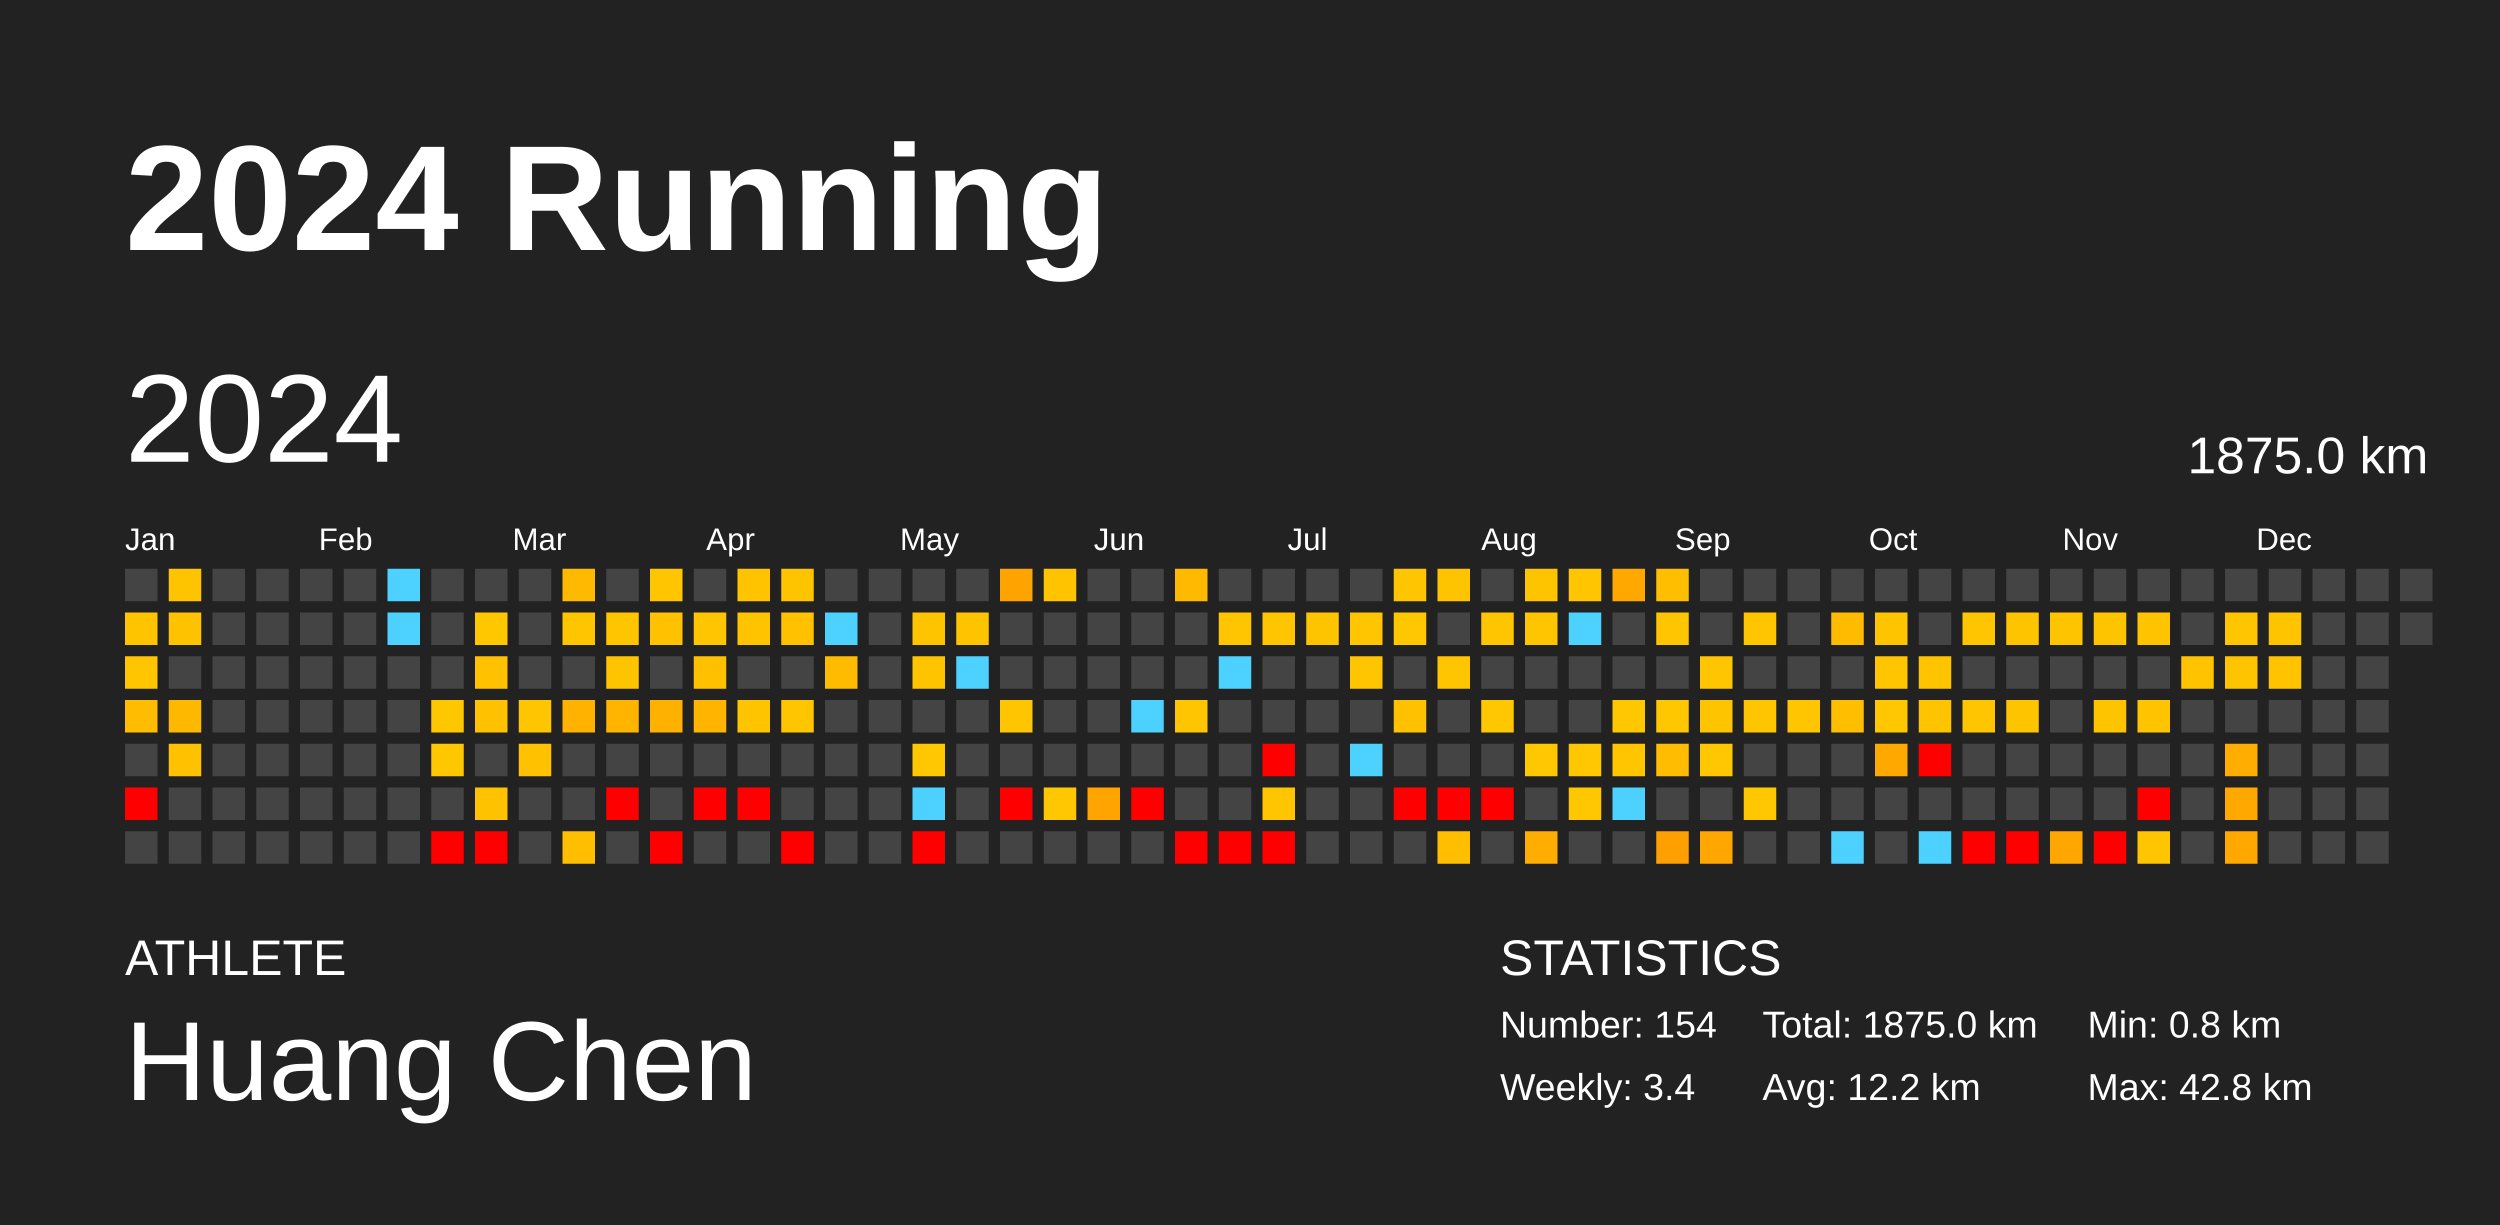
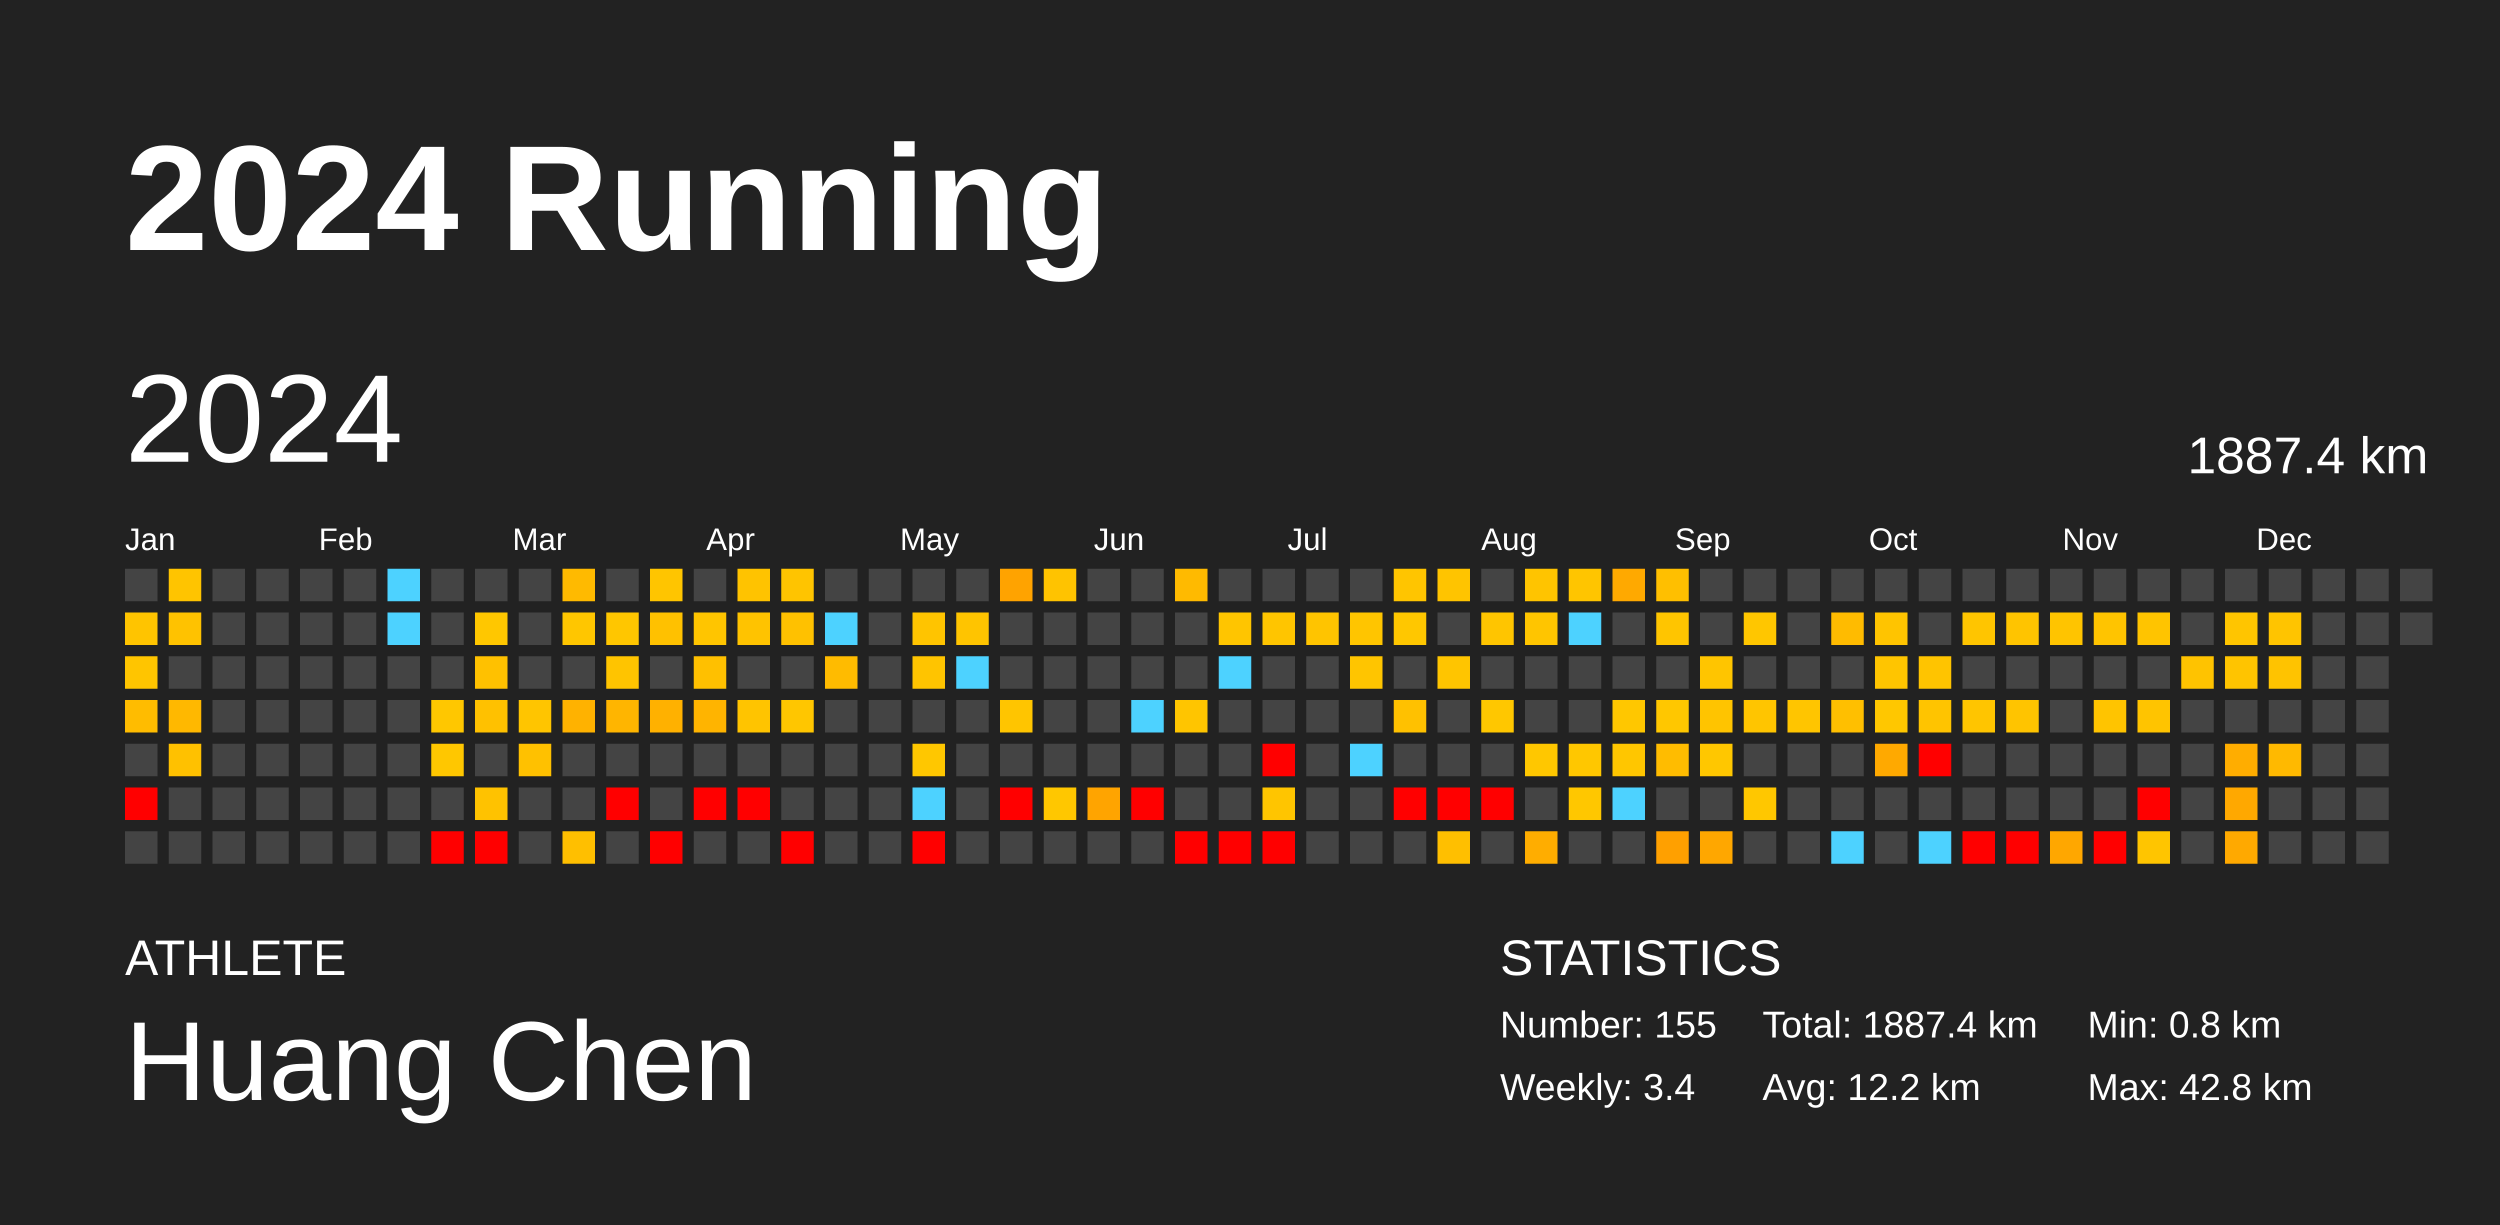
<svg xmlns="http://www.w3.org/2000/svg" baseProfile="full" height="98mm" version="1.1" viewBox="0,0,200,98" width="200mm">
  <defs />
  <rect fill="#222222" height="98" width="200" x="0" y="0" />
  <text fill="#FFFFFF" style="font-size:12px; font-family:Arial; font-weight:bold;" x="10" y="20">2024 Running</text>
  <text fill="#FFFFFF" style="font-size:4px; font-family:Arial" x="10" y="78">ATHLETE</text>
  <text fill="#FFFFFF" style="font-size:9px; font-family:Arial" x="10" y="88">Huang Chen</text>
  <text fill="#FFFFFF" style="font-size:4px; font-family:Arial" x="120" y="78">STATISTICS</text>
-   <text fill="#FFFFFF" style="font-size:3px; font-family:Arial" x="120" y="83">Number: 154</text>
+   <text fill="#FFFFFF" style="font-size:3px; font-family:Arial" x="120" y="83">Number: 155</text>
  <text fill="#FFFFFF" style="font-size:3px; font-family:Arial" x="120" y="88">Weekly: 3.4</text>
-   <text fill="#FFFFFF" style="font-size:3px; font-family:Arial" x="141" y="83">Total: 1875.0 km</text>
+   <text fill="#FFFFFF" style="font-size:3px; font-family:Arial" x="141" y="83">Total: 1887.4 km</text>
  <text fill="#FFFFFF" style="font-size:3px; font-family:Arial" x="141" y="88">Avg: 12.2 km</text>
  <text fill="#FFFFFF" style="font-size:3px; font-family:Arial" x="167" y="83">Min: 0.8 km</text>
  <text fill="#FFFFFF" style="font-size:3px; font-family:Arial" x="167" y="88">Max: 42.8 km</text>
  <text dominant-baseline="hanging" fill="#FFFFFF" style="font-size:10.0px; font-family:Arial;" x="10" y="30">2024</text>
-   <text dominant-baseline="hanging" fill="#FFFFFF" style="font-size:4.125px; font-family:Arial;" x="175" y="35">1875.0 km</text>
+   <text dominant-baseline="hanging" fill="#FFFFFF" style="font-size:4.125px; font-family:Arial;" x="175" y="35">1887.4 km</text>
  <text fill="#FFFFFF" style="font-size:2.5px; font-family:Arial" x="10.0" y="44">Jan</text>
  <text fill="#FFFFFF" style="font-size:2.5px; font-family:Arial" x="25.5" y="44">Feb</text>
  <text fill="#FFFFFF" style="font-size:2.5px; font-family:Arial" x="41.0" y="44">Mar</text>
  <text fill="#FFFFFF" style="font-size:2.5px; font-family:Arial" x="56.5" y="44">Apr</text>
  <text fill="#FFFFFF" style="font-size:2.5px; font-family:Arial" x="72.0" y="44">May</text>
  <text fill="#FFFFFF" style="font-size:2.5px; font-family:Arial" x="87.5" y="44">Jun</text>
  <text fill="#FFFFFF" style="font-size:2.5px; font-family:Arial" x="103.0" y="44">Jul</text>
  <text fill="#FFFFFF" style="font-size:2.5px; font-family:Arial" x="118.5" y="44">Aug</text>
  <text fill="#FFFFFF" style="font-size:2.5px; font-family:Arial" x="134.0" y="44">Sep</text>
  <text fill="#FFFFFF" style="font-size:2.5px; font-family:Arial" x="149.5" y="44">Oct</text>
  <text fill="#FFFFFF" style="font-size:2.5px; font-family:Arial" x="165.0" y="44">Nov</text>
  <text fill="#FFFFFF" style="font-size:2.5px; font-family:Arial" x="180.5" y="44">Dec</text>
  <rect fill="#444444" height="2.6" width="2.6" x="10.0" y="45.5" />
  <rect fill="#ffc400" height="2.6" width="2.6" x="10.0" y="49.0" />
  <rect fill="#ffc500" height="2.6" width="2.6" x="10.0" y="52.5" />
  <rect fill="#ffbc00" height="2.6" width="2.6" x="10.0" y="56.0" />
  <rect fill="#444444" height="2.6" width="2.6" x="10.0" y="59.5" />
  <rect fill="red" height="2.6" width="2.6" x="10.0" y="63.0" />
  <rect fill="#444444" height="2.6" width="2.6" x="10.0" y="66.5" />
  <rect fill="#ffc400" height="2.6" width="2.6" x="13.5" y="45.5" />
  <rect fill="#ffc200" height="2.6" width="2.6" x="13.5" y="49.0" />
  <rect fill="#444444" height="2.6" width="2.6" x="13.5" y="52.5" />
  <rect fill="#ffb800" height="2.6" width="2.6" x="13.5" y="56.0" />
  <rect fill="#ffc100" height="2.6" width="2.6" x="13.5" y="59.5" />
  <rect fill="#444444" height="2.6" width="2.6" x="13.5" y="63.0" />
  <rect fill="#444444" height="2.6" width="2.6" x="13.5" y="66.5" />
  <rect fill="#444444" height="2.6" width="2.6" x="17.0" y="45.5" />
  <rect fill="#444444" height="2.6" width="2.6" x="17.0" y="49.0" />
  <rect fill="#444444" height="2.6" width="2.6" x="17.0" y="52.5" />
  <rect fill="#444444" height="2.6" width="2.6" x="17.0" y="56.0" />
  <rect fill="#444444" height="2.6" width="2.6" x="17.0" y="59.5" />
  <rect fill="#444444" height="2.6" width="2.6" x="17.0" y="63.0" />
  <rect fill="#444444" height="2.6" width="2.6" x="17.0" y="66.5" />
  <rect fill="#444444" height="2.6" width="2.6" x="20.5" y="45.5" />
  <rect fill="#444444" height="2.6" width="2.6" x="20.5" y="49.0" />
  <rect fill="#444444" height="2.6" width="2.6" x="20.5" y="52.5" />
  <rect fill="#444444" height="2.6" width="2.6" x="20.5" y="56.0" />
  <rect fill="#444444" height="2.6" width="2.6" x="20.5" y="59.5" />
  <rect fill="#444444" height="2.6" width="2.6" x="20.5" y="63.0" />
  <rect fill="#444444" height="2.6" width="2.6" x="20.5" y="66.5" />
  <rect fill="#444444" height="2.6" width="2.6" x="24.0" y="45.5" />
  <rect fill="#444444" height="2.6" width="2.6" x="24.0" y="49.0" />
  <rect fill="#444444" height="2.6" width="2.6" x="24.0" y="52.5" />
  <rect fill="#444444" height="2.6" width="2.6" x="24.0" y="56.0" />
  <rect fill="#444444" height="2.6" width="2.6" x="24.0" y="59.5" />
  <rect fill="#444444" height="2.6" width="2.6" x="24.0" y="63.0" />
  <rect fill="#444444" height="2.6" width="2.6" x="24.0" y="66.5" />
  <rect fill="#444444" height="2.6" width="2.6" x="27.5" y="45.5" />
  <rect fill="#444444" height="2.6" width="2.6" x="27.5" y="49.0" />
  <rect fill="#444444" height="2.6" width="2.6" x="27.5" y="52.5" />
  <rect fill="#444444" height="2.6" width="2.6" x="27.5" y="56.0" />
  <rect fill="#444444" height="2.6" width="2.6" x="27.5" y="59.5" />
  <rect fill="#444444" height="2.6" width="2.6" x="27.5" y="63.0" />
  <rect fill="#444444" height="2.6" width="2.6" x="27.5" y="66.5" />
  <rect fill="#4dd2ff" height="2.6" width="2.6" x="31.0" y="45.5" />
  <rect fill="#4dd2ff" height="2.6" width="2.6" x="31.0" y="49.0" />
  <rect fill="#444444" height="2.6" width="2.6" x="31.0" y="52.5" />
  <rect fill="#444444" height="2.6" width="2.6" x="31.0" y="56.0" />
  <rect fill="#444444" height="2.6" width="2.6" x="31.0" y="59.5" />
  <rect fill="#444444" height="2.6" width="2.6" x="31.0" y="63.0" />
  <rect fill="#444444" height="2.6" width="2.6" x="31.0" y="66.5" />
  <rect fill="#444444" height="2.6" width="2.6" x="34.5" y="45.5" />
  <rect fill="#444444" height="2.6" width="2.6" x="34.5" y="49.0" />
  <rect fill="#444444" height="2.6" width="2.6" x="34.5" y="52.5" />
  <rect fill="#ffc700" height="2.6" width="2.6" x="34.5" y="56.0" />
  <rect fill="#ffc700" height="2.6" width="2.6" x="34.5" y="59.5" />
  <rect fill="#444444" height="2.6" width="2.6" x="34.5" y="63.0" />
  <rect fill="red" height="2.6" width="2.6" x="34.5" y="66.5" />
  <rect fill="#444444" height="2.6" width="2.6" x="38.0" y="45.5" />
  <rect fill="#ffc700" height="2.6" width="2.6" x="38.0" y="49.0" />
  <rect fill="#ffc100" height="2.6" width="2.6" x="38.0" y="52.5" />
  <rect fill="#ffc100" height="2.6" width="2.6" x="38.0" y="56.0" />
  <rect fill="#444444" height="2.6" width="2.6" x="38.0" y="59.5" />
  <rect fill="#ffc200" height="2.6" width="2.6" x="38.0" y="63.0" />
  <rect fill="red" height="2.6" width="2.6" x="38.0" y="66.5" />
  <rect fill="#444444" height="2.6" width="2.6" x="41.5" y="45.5" />
  <rect fill="#444444" height="2.6" width="2.6" x="41.5" y="49.0" />
  <rect fill="#444444" height="2.6" width="2.6" x="41.5" y="52.5" />
  <rect fill="#ffc500" height="2.6" width="2.6" x="41.5" y="56.0" />
  <rect fill="#ffc100" height="2.6" width="2.6" x="41.5" y="59.5" />
  <rect fill="#444444" height="2.6" width="2.6" x="41.5" y="63.0" />
  <rect fill="#444444" height="2.6" width="2.6" x="41.5" y="66.5" />
  <rect fill="#ffba00" height="2.6" width="2.6" x="45.0" y="45.5" />
  <rect fill="#ffc600" height="2.6" width="2.6" x="45.0" y="49.0" />
  <rect fill="#444444" height="2.6" width="2.6" x="45.0" y="52.5" />
  <rect fill="#ffb200" height="2.6" width="2.6" x="45.0" y="56.0" />
  <rect fill="#444444" height="2.6" width="2.6" x="45.0" y="59.5" />
  <rect fill="#444444" height="2.6" width="2.6" x="45.0" y="63.0" />
  <rect fill="#ffbf00" height="2.6" width="2.6" x="45.0" y="66.5" />
  <rect fill="#444444" height="2.6" width="2.6" x="48.5" y="45.5" />
  <rect fill="#ffc600" height="2.6" width="2.6" x="48.5" y="49.0" />
  <rect fill="#ffc400" height="2.6" width="2.6" x="48.5" y="52.5" />
  <rect fill="#ffb500" height="2.6" width="2.6" x="48.5" y="56.0" />
  <rect fill="#444444" height="2.6" width="2.6" x="48.5" y="59.5" />
  <rect fill="red" height="2.6" width="2.6" x="48.5" y="63.0" />
  <rect fill="#444444" height="2.6" width="2.6" x="48.5" y="66.5" />
  <rect fill="#ffc500" height="2.6" width="2.6" x="52.0" y="45.5" />
  <rect fill="#ffc100" height="2.6" width="2.6" x="52.0" y="49.0" />
  <rect fill="#444444" height="2.6" width="2.6" x="52.0" y="52.5" />
  <rect fill="#ffb100" height="2.6" width="2.6" x="52.0" y="56.0" />
  <rect fill="#444444" height="2.6" width="2.6" x="52.0" y="59.5" />
  <rect fill="#444444" height="2.6" width="2.6" x="52.0" y="63.0" />
  <rect fill="red" height="2.6" width="2.6" x="52.0" y="66.5" />
  <rect fill="#444444" height="2.6" width="2.6" x="55.5" y="45.5" />
  <rect fill="#ffc500" height="2.6" width="2.6" x="55.5" y="49.0" />
  <rect fill="#ffc000" height="2.6" width="2.6" x="55.5" y="52.5" />
  <rect fill="#ffb400" height="2.6" width="2.6" x="55.5" y="56.0" />
  <rect fill="#444444" height="2.6" width="2.6" x="55.5" y="59.5" />
  <rect fill="red" height="2.6" width="2.6" x="55.5" y="63.0" />
  <rect fill="#444444" height="2.6" width="2.6" x="55.5" y="66.5" />
  <rect fill="#ffc300" height="2.6" width="2.6" x="59.0" y="45.5" />
  <rect fill="#ffc300" height="2.6" width="2.6" x="59.0" y="49.0" />
  <rect fill="#444444" height="2.6" width="2.6" x="59.0" y="52.5" />
  <rect fill="#ffc400" height="2.6" width="2.6" x="59.0" y="56.0" />
  <rect fill="#444444" height="2.6" width="2.6" x="59.0" y="59.5" />
  <rect fill="red" height="2.6" width="2.6" x="59.0" y="63.0" />
  <rect fill="#444444" height="2.6" width="2.6" x="59.0" y="66.5" />
  <rect fill="#ffc400" height="2.6" width="2.6" x="62.5" y="45.5" />
  <rect fill="#ffc100" height="2.6" width="2.6" x="62.5" y="49.0" />
  <rect fill="#444444" height="2.6" width="2.6" x="62.5" y="52.5" />
  <rect fill="#ffc600" height="2.6" width="2.6" x="62.5" y="56.0" />
  <rect fill="#444444" height="2.6" width="2.6" x="62.5" y="59.5" />
  <rect fill="#444444" height="2.6" width="2.6" x="62.5" y="63.0" />
  <rect fill="red" height="2.6" width="2.6" x="62.5" y="66.5" />
  <rect fill="#444444" height="2.6" width="2.6" x="66.0" y="45.5" />
  <rect fill="#4dd2ff" height="2.6" width="2.6" x="66.0" y="49.0" />
  <rect fill="#ffbb00" height="2.6" width="2.6" x="66.0" y="52.5" />
  <rect fill="#444444" height="2.6" width="2.6" x="66.0" y="56.0" />
  <rect fill="#444444" height="2.6" width="2.6" x="66.0" y="59.5" />
  <rect fill="#444444" height="2.6" width="2.6" x="66.0" y="63.0" />
  <rect fill="#444444" height="2.6" width="2.6" x="66.0" y="66.5" />
  <rect fill="#444444" height="2.6" width="2.6" x="69.5" y="45.5" />
  <rect fill="#444444" height="2.6" width="2.6" x="69.5" y="49.0" />
  <rect fill="#444444" height="2.6" width="2.6" x="69.5" y="52.5" />
  <rect fill="#444444" height="2.6" width="2.6" x="69.5" y="56.0" />
  <rect fill="#444444" height="2.6" width="2.6" x="69.5" y="59.5" />
  <rect fill="#444444" height="2.6" width="2.6" x="69.5" y="63.0" />
  <rect fill="#444444" height="2.6" width="2.6" x="69.5" y="66.5" />
  <rect fill="#444444" height="2.6" width="2.6" x="73.0" y="45.5" />
  <rect fill="#ffc400" height="2.6" width="2.6" x="73.0" y="49.0" />
  <rect fill="#ffc400" height="2.6" width="2.6" x="73.0" y="52.5" />
  <rect fill="#444444" height="2.6" width="2.6" x="73.0" y="56.0" />
  <rect fill="#ffc700" height="2.6" width="2.6" x="73.0" y="59.5" />
  <rect fill="#4dd2ff" height="2.6" width="2.6" x="73.0" y="63.0" />
  <rect fill="red" height="2.6" width="2.6" x="73.0" y="66.5" />
  <rect fill="#444444" height="2.6" width="2.6" x="76.5" y="45.5" />
  <rect fill="#ffc400" height="2.6" width="2.6" x="76.5" y="49.0" />
  <rect fill="#4dd2ff" height="2.6" width="2.6" x="76.5" y="52.5" />
  <rect fill="#444444" height="2.6" width="2.6" x="76.5" y="56.0" />
  <rect fill="#444444" height="2.6" width="2.6" x="76.5" y="59.5" />
  <rect fill="#444444" height="2.6" width="2.6" x="76.5" y="63.0" />
  <rect fill="#444444" height="2.6" width="2.6" x="76.5" y="66.5" />
  <rect fill="#ffa300" height="2.6" width="2.6" x="80.0" y="45.5" />
  <rect fill="#444444" height="2.6" width="2.6" x="80.0" y="49.0" />
  <rect fill="#444444" height="2.6" width="2.6" x="80.0" y="52.5" />
  <rect fill="#ffc500" height="2.6" width="2.6" x="80.0" y="56.0" />
  <rect fill="#444444" height="2.6" width="2.6" x="80.0" y="59.5" />
  <rect fill="red" height="2.6" width="2.6" x="80.0" y="63.0" />
  <rect fill="#444444" height="2.6" width="2.6" x="80.0" y="66.5" />
  <rect fill="#ffc300" height="2.6" width="2.6" x="83.5" y="45.5" />
  <rect fill="#444444" height="2.6" width="2.6" x="83.5" y="49.0" />
  <rect fill="#444444" height="2.6" width="2.6" x="83.5" y="52.5" />
  <rect fill="#444444" height="2.6" width="2.6" x="83.5" y="56.0" />
  <rect fill="#444444" height="2.6" width="2.6" x="83.5" y="59.5" />
  <rect fill="#ffc700" height="2.6" width="2.6" x="83.5" y="63.0" />
  <rect fill="#444444" height="2.6" width="2.6" x="83.5" y="66.5" />
  <rect fill="#444444" height="2.6" width="2.6" x="87.0" y="45.5" />
  <rect fill="#444444" height="2.6" width="2.6" x="87.0" y="49.0" />
  <rect fill="#444444" height="2.6" width="2.6" x="87.0" y="52.5" />
  <rect fill="#444444" height="2.6" width="2.6" x="87.0" y="56.0" />
  <rect fill="#444444" height="2.6" width="2.6" x="87.0" y="59.5" />
  <rect fill="#ffa400" height="2.6" width="2.6" x="87.0" y="63.0" />
  <rect fill="#444444" height="2.6" width="2.6" x="87.0" y="66.5" />
  <rect fill="#444444" height="2.6" width="2.6" x="90.5" y="45.5" />
  <rect fill="#444444" height="2.6" width="2.6" x="90.5" y="49.0" />
  <rect fill="#444444" height="2.6" width="2.6" x="90.5" y="52.5" />
  <rect fill="#4dd2ff" height="2.6" width="2.6" x="90.5" y="56.0" />
  <rect fill="#444444" height="2.6" width="2.6" x="90.5" y="59.5" />
  <rect fill="red" height="2.6" width="2.6" x="90.5" y="63.0" />
  <rect fill="#444444" height="2.6" width="2.6" x="90.5" y="66.5" />
  <rect fill="#ffba00" height="2.6" width="2.6" x="94.0" y="45.5" />
  <rect fill="#444444" height="2.6" width="2.6" x="94.0" y="49.0" />
  <rect fill="#444444" height="2.6" width="2.6" x="94.0" y="52.5" />
  <rect fill="#ffc500" height="2.6" width="2.6" x="94.0" y="56.0" />
  <rect fill="#444444" height="2.6" width="2.6" x="94.0" y="59.5" />
  <rect fill="#444444" height="2.6" width="2.6" x="94.0" y="63.0" />
  <rect fill="red" height="2.6" width="2.6" x="94.0" y="66.5" />
  <rect fill="#444444" height="2.6" width="2.6" x="97.5" y="45.5" />
  <rect fill="#ffc500" height="2.6" width="2.6" x="97.5" y="49.0" />
  <rect fill="#4dd2ff" height="2.6" width="2.6" x="97.5" y="52.5" />
  <rect fill="#444444" height="2.6" width="2.6" x="97.5" y="56.0" />
  <rect fill="#444444" height="2.6" width="2.6" x="97.5" y="59.5" />
  <rect fill="#444444" height="2.6" width="2.6" x="97.5" y="63.0" />
  <rect fill="red" height="2.6" width="2.6" x="97.5" y="66.5" />
  <rect fill="#444444" height="2.6" width="2.6" x="101.0" y="45.5" />
  <rect fill="#ffc500" height="2.6" width="2.6" x="101.0" y="49.0" />
  <rect fill="#444444" height="2.6" width="2.6" x="101.0" y="52.5" />
  <rect fill="#444444" height="2.6" width="2.6" x="101.0" y="56.0" />
  <rect fill="red" height="2.6" width="2.6" x="101.0" y="59.5" />
  <rect fill="#ffc500" height="2.6" width="2.6" x="101.0" y="63.0" />
  <rect fill="red" height="2.6" width="2.6" x="101.0" y="66.5" />
  <rect fill="#444444" height="2.6" width="2.6" x="104.5" y="45.5" />
  <rect fill="#ffc400" height="2.6" width="2.6" x="104.5" y="49.0" />
  <rect fill="#444444" height="2.6" width="2.6" x="104.5" y="52.5" />
  <rect fill="#444444" height="2.6" width="2.6" x="104.5" y="56.0" />
  <rect fill="#444444" height="2.6" width="2.6" x="104.5" y="59.5" />
  <rect fill="#444444" height="2.6" width="2.6" x="104.5" y="63.0" />
  <rect fill="#444444" height="2.6" width="2.6" x="104.5" y="66.5" />
  <rect fill="#444444" height="2.6" width="2.6" x="108.0" y="45.5" />
  <rect fill="#ffc500" height="2.6" width="2.6" x="108.0" y="49.0" />
  <rect fill="#ffc500" height="2.6" width="2.6" x="108.0" y="52.5" />
  <rect fill="#444444" height="2.6" width="2.6" x="108.0" y="56.0" />
  <rect fill="#4dd2ff" height="2.6" width="2.6" x="108.0" y="59.5" />
  <rect fill="#444444" height="2.6" width="2.6" x="108.0" y="63.0" />
  <rect fill="#444444" height="2.6" width="2.6" x="108.0" y="66.5" />
  <rect fill="#ffc500" height="2.6" width="2.6" x="111.5" y="45.5" />
  <rect fill="#ffc700" height="2.6" width="2.6" x="111.5" y="49.0" />
  <rect fill="#444444" height="2.6" width="2.6" x="111.5" y="52.5" />
  <rect fill="#ffc100" height="2.6" width="2.6" x="111.5" y="56.0" />
  <rect fill="#444444" height="2.6" width="2.6" x="111.5" y="59.5" />
  <rect fill="red" height="2.6" width="2.6" x="111.5" y="63.0" />
  <rect fill="#444444" height="2.6" width="2.6" x="111.5" y="66.5" />
  <rect fill="#ffc400" height="2.6" width="2.6" x="115.0" y="45.5" />
  <rect fill="#444444" height="2.6" width="2.6" x="115.0" y="49.0" />
  <rect fill="#ffc500" height="2.6" width="2.6" x="115.0" y="52.5" />
  <rect fill="#444444" height="2.6" width="2.6" x="115.0" y="56.0" />
  <rect fill="#444444" height="2.6" width="2.6" x="115.0" y="59.5" />
  <rect fill="red" height="2.6" width="2.6" x="115.0" y="63.0" />
  <rect fill="#ffbf00" height="2.6" width="2.6" x="115.0" y="66.5" />
  <rect fill="#444444" height="2.6" width="2.6" x="118.5" y="45.5" />
  <rect fill="#ffc500" height="2.6" width="2.6" x="118.5" y="49.0" />
  <rect fill="#444444" height="2.6" width="2.6" x="118.5" y="52.5" />
  <rect fill="#ffc700" height="2.6" width="2.6" x="118.5" y="56.0" />
  <rect fill="#444444" height="2.6" width="2.6" x="118.5" y="59.5" />
  <rect fill="red" height="2.6" width="2.6" x="118.5" y="63.0" />
  <rect fill="#444444" height="2.6" width="2.6" x="118.5" y="66.5" />
  <rect fill="#ffc400" height="2.6" width="2.6" x="122.0" y="45.5" />
  <rect fill="#ffc500" height="2.6" width="2.6" x="122.0" y="49.0" />
  <rect fill="#444444" height="2.6" width="2.6" x="122.0" y="52.5" />
  <rect fill="#444444" height="2.6" width="2.6" x="122.0" y="56.0" />
  <rect fill="#ffc700" height="2.6" width="2.6" x="122.0" y="59.5" />
  <rect fill="#444444" height="2.6" width="2.6" x="122.0" y="63.0" />
  <rect fill="#ffad00" height="2.6" width="2.6" x="122.0" y="66.5" />
  <rect fill="#ffc500" height="2.6" width="2.6" x="125.5" y="45.5" />
  <rect fill="#4dd2ff" height="2.6" width="2.6" x="125.5" y="49.0" />
  <rect fill="#444444" height="2.6" width="2.6" x="125.5" y="52.5" />
  <rect fill="#444444" height="2.6" width="2.6" x="125.5" y="56.0" />
  <rect fill="#ffc700" height="2.6" width="2.6" x="125.5" y="59.5" />
  <rect fill="#ffc700" height="2.6" width="2.6" x="125.5" y="63.0" />
  <rect fill="#444444" height="2.6" width="2.6" x="125.5" y="66.5" />
  <rect fill="#ffa900" height="2.6" width="2.6" x="129.0" y="45.5" />
  <rect fill="#444444" height="2.6" width="2.6" x="129.0" y="49.0" />
  <rect fill="#444444" height="2.6" width="2.6" x="129.0" y="52.5" />
  <rect fill="#ffc700" height="2.6" width="2.6" x="129.0" y="56.0" />
  <rect fill="#ffc600" height="2.6" width="2.6" x="129.0" y="59.5" />
  <rect fill="#4dd2ff" height="2.6" width="2.6" x="129.0" y="63.0" />
  <rect fill="#444444" height="2.6" width="2.6" x="129.0" y="66.5" />
  <rect fill="#ffbf00" height="2.6" width="2.6" x="132.5" y="45.5" />
  <rect fill="#ffc500" height="2.6" width="2.6" x="132.5" y="49.0" />
  <rect fill="#444444" height="2.6" width="2.6" x="132.5" y="52.5" />
  <rect fill="#ffc700" height="2.6" width="2.6" x="132.5" y="56.0" />
  <rect fill="#ffbc00" height="2.6" width="2.6" x="132.5" y="59.5" />
  <rect fill="#444444" height="2.6" width="2.6" x="132.5" y="63.0" />
  <rect fill="#ffa000" height="2.6" width="2.6" x="132.5" y="66.5" />
  <rect fill="#444444" height="2.6" width="2.6" x="136.0" y="45.5" />
  <rect fill="#444444" height="2.6" width="2.6" x="136.0" y="49.0" />
  <rect fill="#ffc500" height="2.6" width="2.6" x="136.0" y="52.5" />
  <rect fill="#ffc400" height="2.6" width="2.6" x="136.0" y="56.0" />
  <rect fill="#ffc700" height="2.6" width="2.6" x="136.0" y="59.5" />
  <rect fill="#444444" height="2.6" width="2.6" x="136.0" y="63.0" />
  <rect fill="#ffa700" height="2.6" width="2.6" x="136.0" y="66.5" />
  <rect fill="#444444" height="2.6" width="2.6" x="139.5" y="45.5" />
  <rect fill="#ffc600" height="2.6" width="2.6" x="139.5" y="49.0" />
  <rect fill="#444444" height="2.6" width="2.6" x="139.5" y="52.5" />
  <rect fill="#ffc500" height="2.6" width="2.6" x="139.5" y="56.0" />
  <rect fill="#444444" height="2.6" width="2.6" x="139.5" y="59.5" />
  <rect fill="#ffc700" height="2.6" width="2.6" x="139.5" y="63.0" />
  <rect fill="#444444" height="2.6" width="2.6" x="139.5" y="66.5" />
  <rect fill="#444444" height="2.6" width="2.6" x="143.0" y="45.5" />
  <rect fill="#444444" height="2.6" width="2.6" x="143.0" y="49.0" />
  <rect fill="#444444" height="2.6" width="2.6" x="143.0" y="52.5" />
  <rect fill="#ffc500" height="2.6" width="2.6" x="143.0" y="56.0" />
  <rect fill="#444444" height="2.6" width="2.6" x="143.0" y="59.5" />
  <rect fill="#444444" height="2.6" width="2.6" x="143.0" y="63.0" />
  <rect fill="#444444" height="2.6" width="2.6" x="143.0" y="66.5" />
  <rect fill="#444444" height="2.6" width="2.6" x="146.5" y="45.5" />
  <rect fill="#ffbb00" height="2.6" width="2.6" x="146.5" y="49.0" />
  <rect fill="#444444" height="2.6" width="2.6" x="146.5" y="52.5" />
  <rect fill="#ffbf00" height="2.6" width="2.6" x="146.5" y="56.0" />
  <rect fill="#444444" height="2.6" width="2.6" x="146.5" y="59.5" />
  <rect fill="#444444" height="2.6" width="2.6" x="146.5" y="63.0" />
  <rect fill="#4dd2ff" height="2.6" width="2.6" x="146.5" y="66.5" />
  <rect fill="#444444" height="2.6" width="2.6" x="150.0" y="45.5" />
  <rect fill="#ffc400" height="2.6" width="2.6" x="150.0" y="49.0" />
  <rect fill="#ffc500" height="2.6" width="2.6" x="150.0" y="52.5" />
  <rect fill="#ffc700" height="2.6" width="2.6" x="150.0" y="56.0" />
  <rect fill="#ffa900" height="2.6" width="2.6" x="150.0" y="59.5" />
  <rect fill="#444444" height="2.6" width="2.6" x="150.0" y="63.0" />
  <rect fill="#444444" height="2.6" width="2.6" x="150.0" y="66.5" />
  <rect fill="#444444" height="2.6" width="2.6" x="153.5" y="45.5" />
  <rect fill="#444444" height="2.6" width="2.6" x="153.5" y="49.0" />
  <rect fill="#ffc400" height="2.6" width="2.6" x="153.5" y="52.5" />
  <rect fill="#ffc400" height="2.6" width="2.6" x="153.5" y="56.0" />
  <rect fill="red" height="2.6" width="2.6" x="153.5" y="59.5" />
  <rect fill="#444444" height="2.6" width="2.6" x="153.5" y="63.0" />
  <rect fill="#4dd2ff" height="2.6" width="2.6" x="153.5" y="66.5" />
  <rect fill="#444444" height="2.6" width="2.6" x="157.0" y="45.5" />
  <rect fill="#ffc500" height="2.6" width="2.6" x="157.0" y="49.0" />
  <rect fill="#444444" height="2.6" width="2.6" x="157.0" y="52.5" />
  <rect fill="#ffc500" height="2.6" width="2.6" x="157.0" y="56.0" />
  <rect fill="#444444" height="2.6" width="2.6" x="157.0" y="59.5" />
  <rect fill="#444444" height="2.6" width="2.6" x="157.0" y="63.0" />
  <rect fill="red" height="2.6" width="2.6" x="157.0" y="66.5" />
  <rect fill="#444444" height="2.6" width="2.6" x="160.5" y="45.5" />
  <rect fill="#ffc400" height="2.6" width="2.6" x="160.5" y="49.0" />
  <rect fill="#444444" height="2.6" width="2.6" x="160.5" y="52.5" />
  <rect fill="#ffc400" height="2.6" width="2.6" x="160.5" y="56.0" />
  <rect fill="#444444" height="2.6" width="2.6" x="160.5" y="59.5" />
  <rect fill="#444444" height="2.6" width="2.6" x="160.5" y="63.0" />
  <rect fill="red" height="2.6" width="2.6" x="160.5" y="66.5" />
  <rect fill="#444444" height="2.6" width="2.6" x="164.0" y="45.5" />
  <rect fill="#ffc400" height="2.6" width="2.6" x="164.0" y="49.0" />
  <rect fill="#444444" height="2.6" width="2.6" x="164.0" y="52.5" />
  <rect fill="#444444" height="2.6" width="2.6" x="164.0" y="56.0" />
  <rect fill="#444444" height="2.6" width="2.6" x="164.0" y="59.5" />
  <rect fill="#444444" height="2.6" width="2.6" x="164.0" y="63.0" />
  <rect fill="#ffa700" height="2.6" width="2.6" x="164.0" y="66.5" />
  <rect fill="#444444" height="2.6" width="2.6" x="167.5" y="45.5" />
  <rect fill="#ffc400" height="2.6" width="2.6" x="167.5" y="49.0" />
  <rect fill="#444444" height="2.6" width="2.6" x="167.5" y="52.5" />
  <rect fill="#ffc400" height="2.6" width="2.6" x="167.5" y="56.0" />
  <rect fill="#444444" height="2.6" width="2.6" x="167.5" y="59.5" />
  <rect fill="#444444" height="2.6" width="2.6" x="167.5" y="63.0" />
  <rect fill="red" height="2.6" width="2.6" x="167.5" y="66.5" />
  <rect fill="#444444" height="2.6" width="2.6" x="171.0" y="45.5" />
  <rect fill="#ffc400" height="2.6" width="2.6" x="171.0" y="49.0" />
  <rect fill="#444444" height="2.6" width="2.6" x="171.0" y="52.5" />
  <rect fill="#ffc400" height="2.6" width="2.6" x="171.0" y="56.0" />
  <rect fill="#444444" height="2.6" width="2.6" x="171.0" y="59.5" />
  <rect fill="red" height="2.6" width="2.6" x="171.0" y="63.0" />
  <rect fill="#ffc500" height="2.6" width="2.6" x="171.0" y="66.5" />
  <rect fill="#444444" height="2.6" width="2.6" x="174.5" y="45.5" />
  <rect fill="#444444" height="2.6" width="2.6" x="174.5" y="49.0" />
  <rect fill="#ffc300" height="2.6" width="2.6" x="174.5" y="52.5" />
  <rect fill="#444444" height="2.6" width="2.6" x="174.5" y="56.0" />
  <rect fill="#444444" height="2.6" width="2.6" x="174.5" y="59.5" />
  <rect fill="#444444" height="2.6" width="2.6" x="174.5" y="63.0" />
  <rect fill="#444444" height="2.6" width="2.6" x="174.5" y="66.5" />
  <rect fill="#444444" height="2.6" width="2.6" x="178.0" y="45.5" />
  <rect fill="#ffc500" height="2.6" width="2.6" x="178.0" y="49.0" />
  <rect fill="#ffc400" height="2.6" width="2.6" x="178.0" y="52.5" />
  <rect fill="#444444" height="2.6" width="2.6" x="178.0" y="56.0" />
  <rect fill="#ffad00" height="2.6" width="2.6" x="178.0" y="59.5" />
  <rect fill="#ffa800" height="2.6" width="2.6" x="178.0" y="63.0" />
  <rect fill="#ffa900" height="2.6" width="2.6" x="178.0" y="66.5" />
  <rect fill="#444444" height="2.6" width="2.6" x="181.5" y="45.5" />
  <rect fill="#ffc400" height="2.6" width="2.6" x="181.5" y="49.0" />
  <rect fill="#ffc300" height="2.6" width="2.6" x="181.5" y="52.5" />
  <rect fill="#444444" height="2.6" width="2.6" x="181.5" y="56.0" />
-   <rect fill="#444444" height="2.6" width="2.6" x="181.5" y="59.5" />
+   <rect fill="#ffb900" height="2.6" width="2.6" x="181.5" y="59.5" />
  <rect fill="#444444" height="2.6" width="2.6" x="181.5" y="63.0" />
  <rect fill="#444444" height="2.6" width="2.6" x="181.5" y="66.5" />
  <rect fill="#444444" height="2.6" width="2.6" x="185.0" y="45.5" />
  <rect fill="#444444" height="2.6" width="2.6" x="185.0" y="49.0" />
  <rect fill="#444444" height="2.6" width="2.6" x="185.0" y="52.5" />
  <rect fill="#444444" height="2.6" width="2.6" x="185.0" y="56.0" />
  <rect fill="#444444" height="2.6" width="2.6" x="185.0" y="59.5" />
  <rect fill="#444444" height="2.6" width="2.6" x="185.0" y="63.0" />
  <rect fill="#444444" height="2.6" width="2.6" x="185.0" y="66.5" />
  <rect fill="#444444" height="2.6" width="2.6" x="188.5" y="45.5" />
  <rect fill="#444444" height="2.6" width="2.6" x="188.5" y="49.0" />
  <rect fill="#444444" height="2.6" width="2.6" x="188.5" y="52.5" />
  <rect fill="#444444" height="2.6" width="2.6" x="188.5" y="56.0" />
  <rect fill="#444444" height="2.6" width="2.6" x="188.5" y="59.5" />
  <rect fill="#444444" height="2.6" width="2.6" x="188.5" y="63.0" />
  <rect fill="#444444" height="2.6" width="2.6" x="188.5" y="66.5" />
  <rect fill="#444444" height="2.6" width="2.6" x="192.0" y="45.5" />
  <rect fill="#444444" height="2.6" width="2.6" x="192.0" y="49.0" />
</svg>
